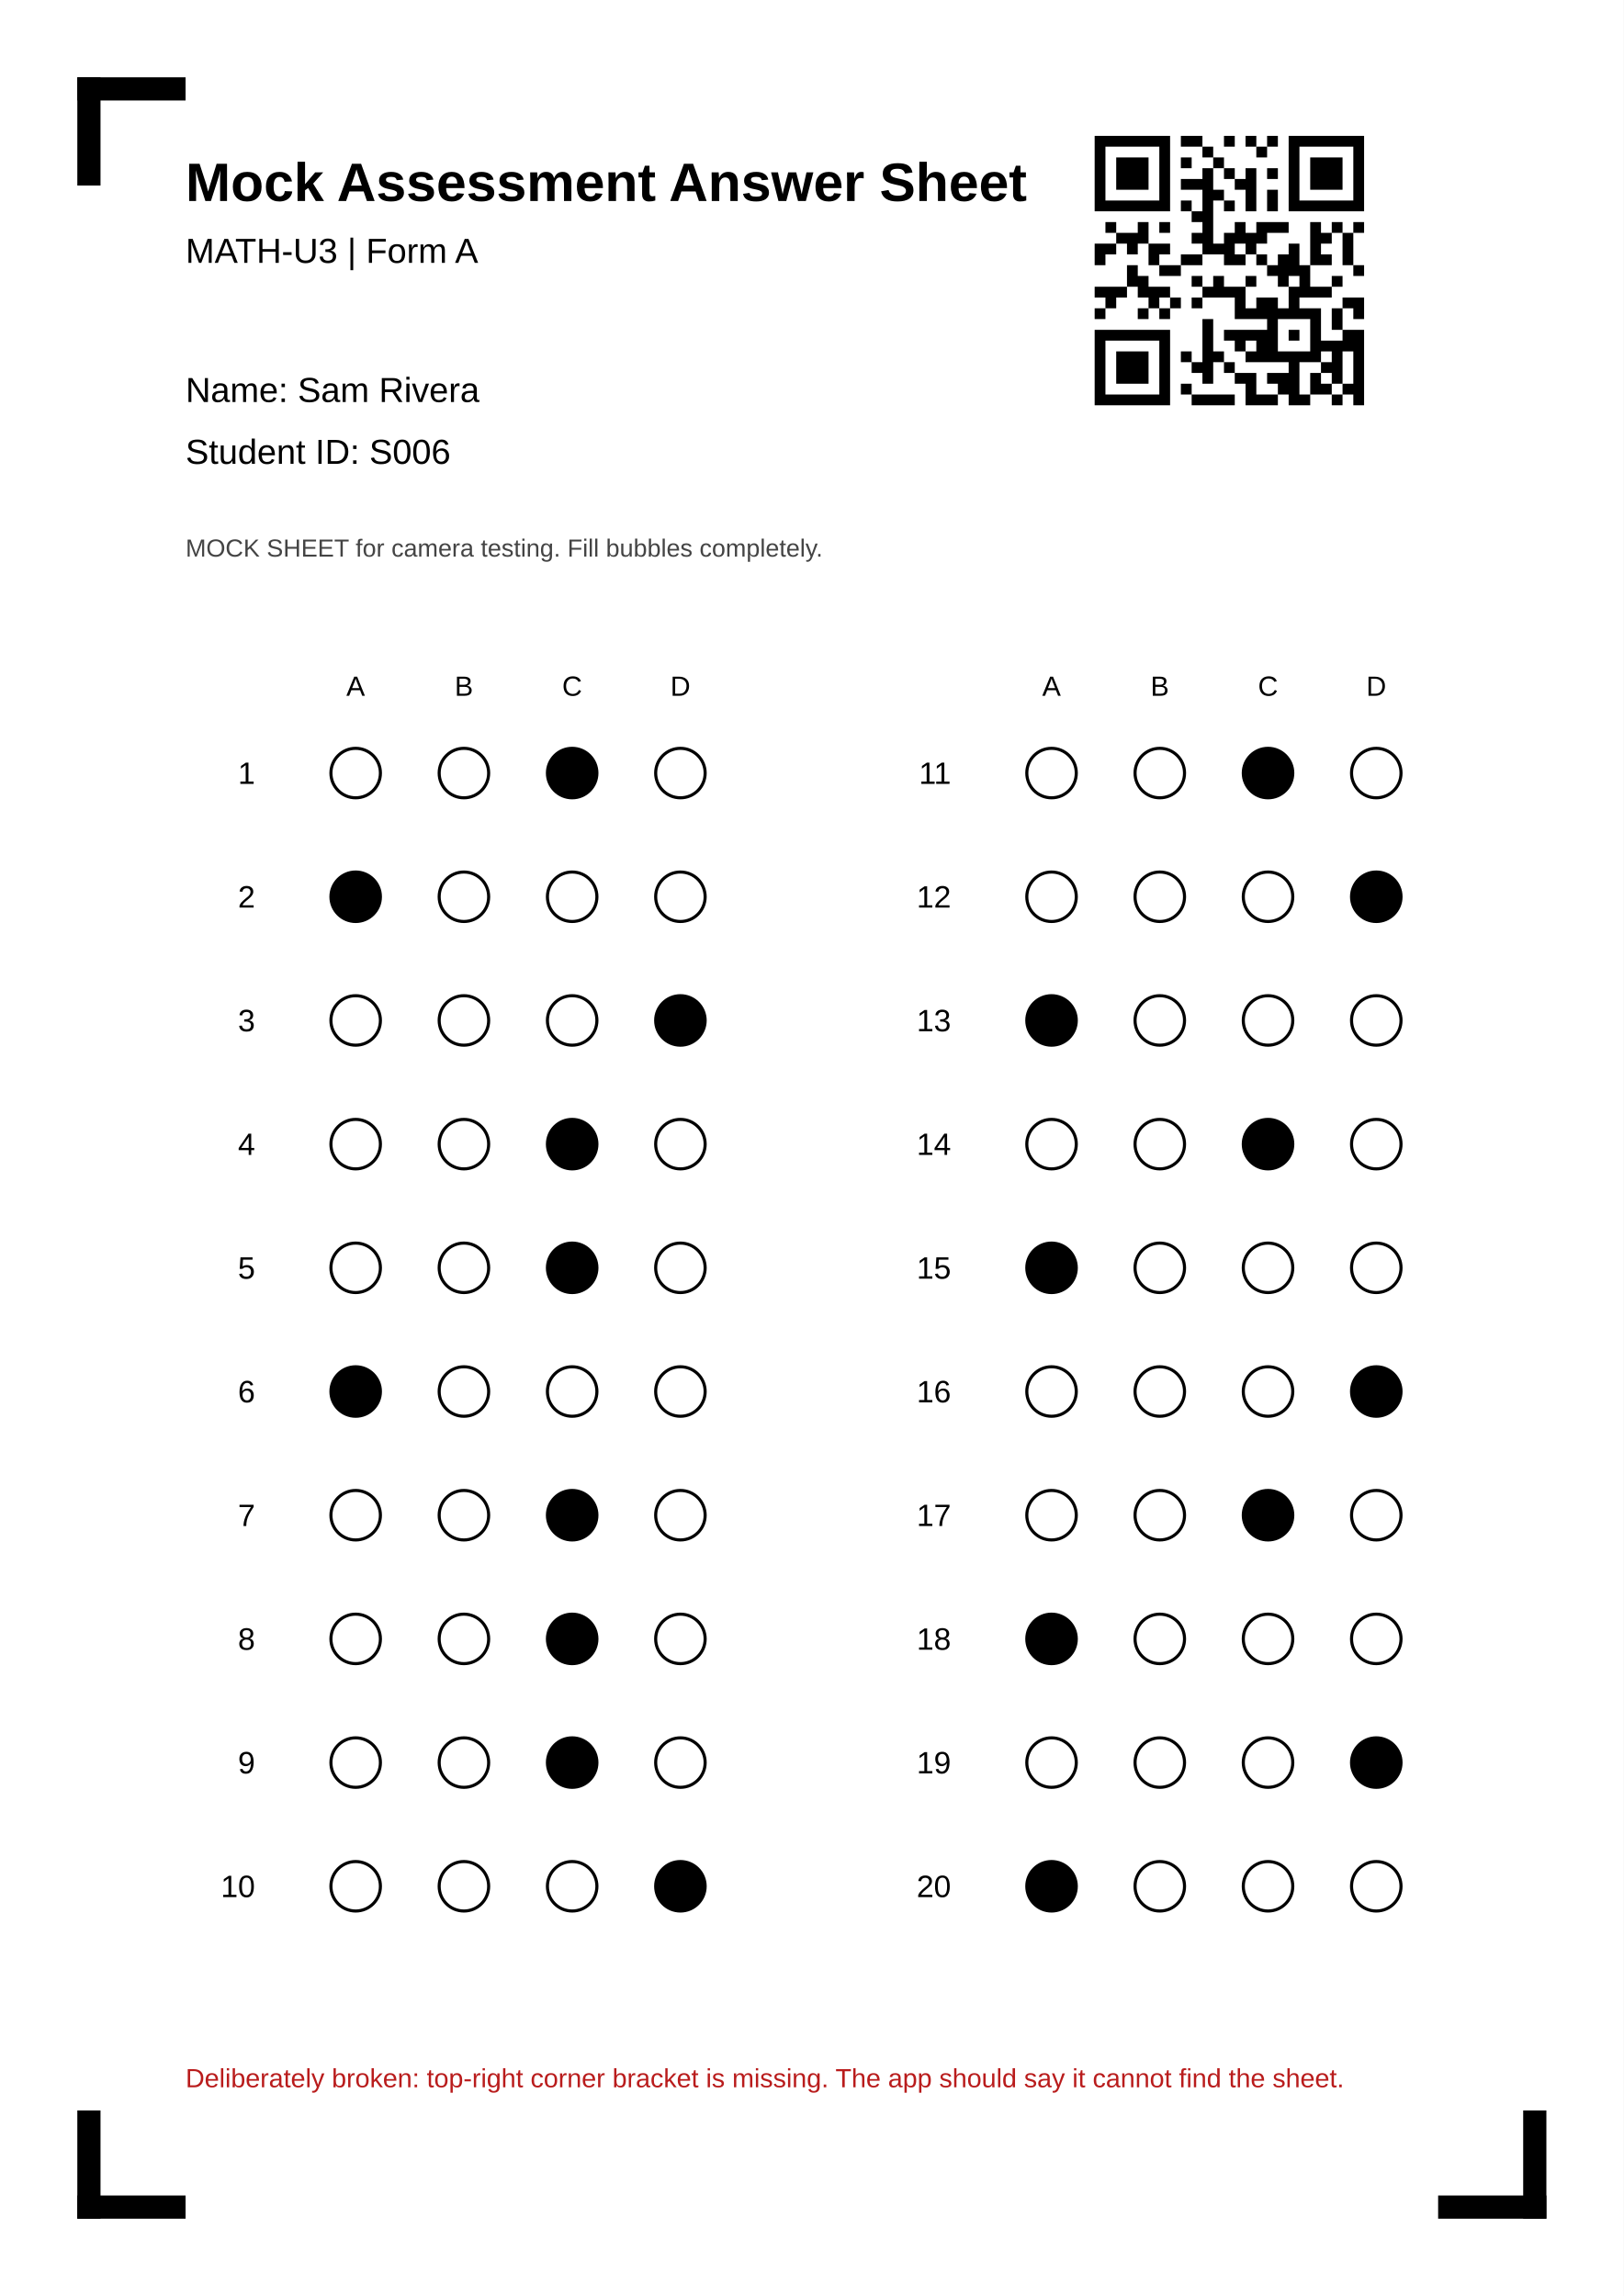
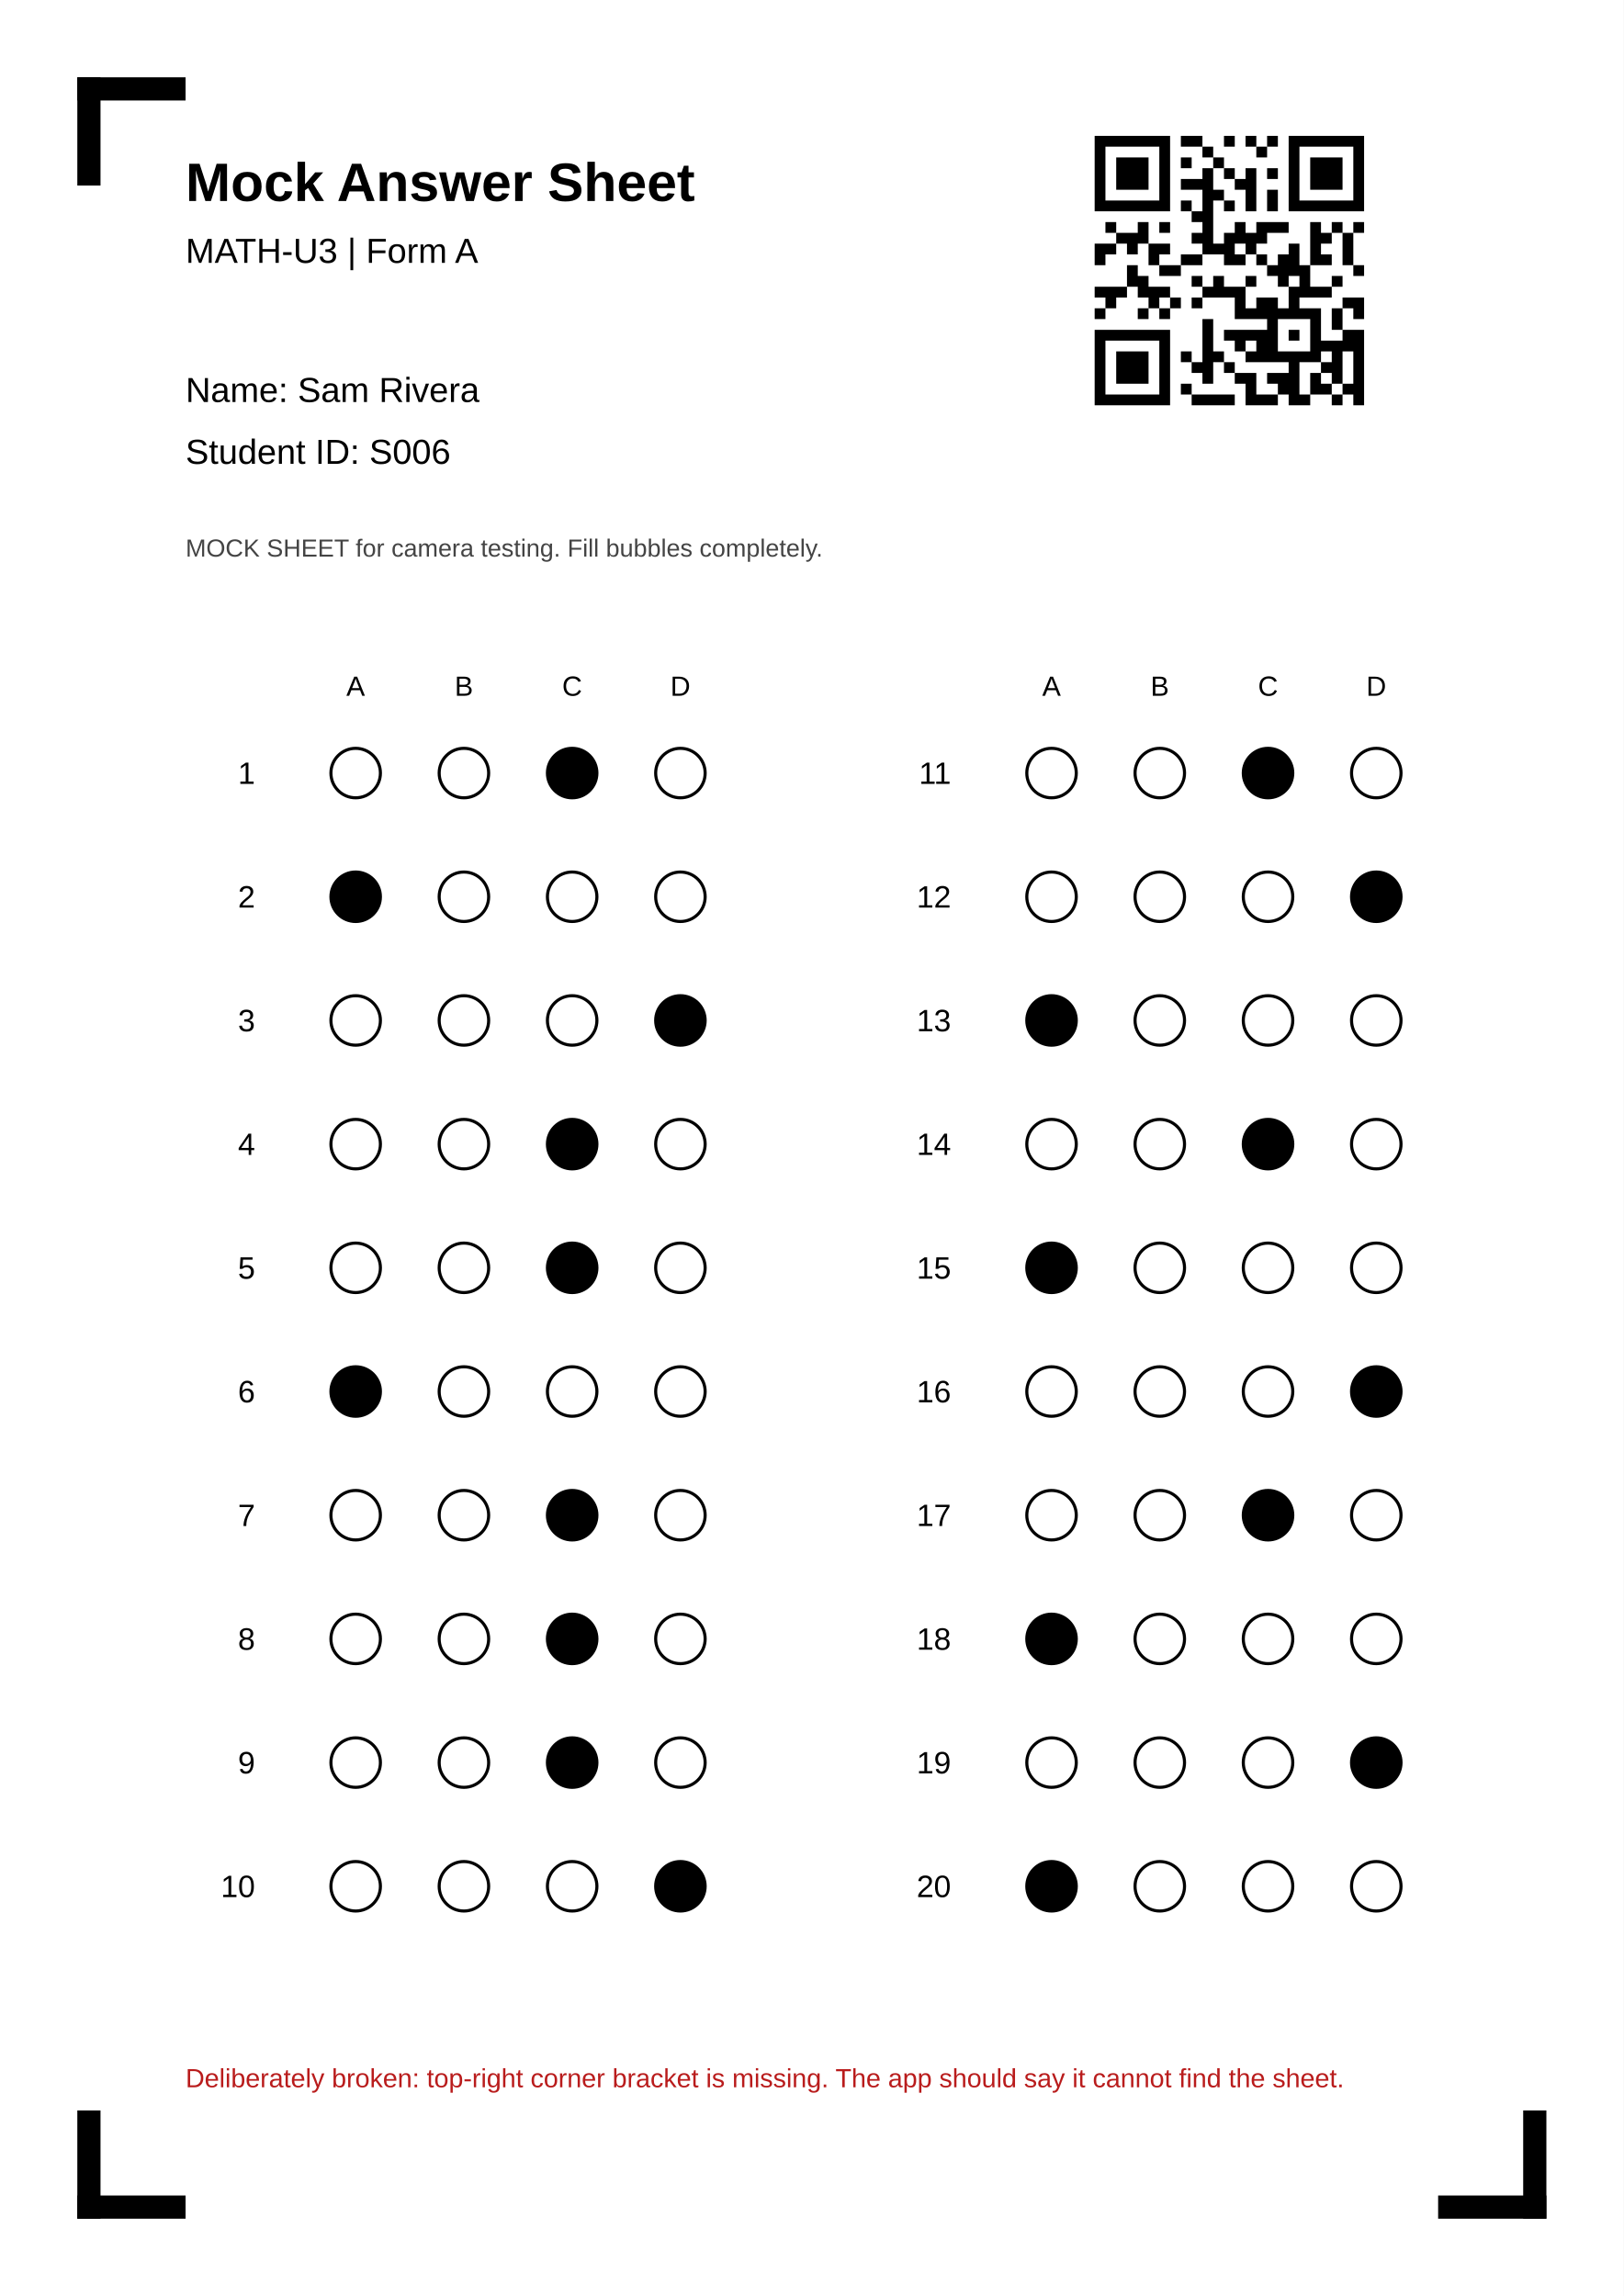
<svg xmlns="http://www.w3.org/2000/svg" width="210mm" height="297mm" viewBox="0 0 210 297" font-family="Arial, Helvetica, sans-serif">
  <rect width="210" height="297" fill="#fff" />
  <rect x="10" y="10" width="14" height="3" fill="#000" />
  <rect x="10" y="10" width="3" height="14" fill="#000" />
  <rect x="10" y="284" width="14" height="3" fill="#000" />
  <rect x="10" y="273" width="3" height="14" fill="#000" />
  <rect x="186" y="284" width="14" height="3" fill="#000" />
  <rect x="197" y="273" width="3" height="14" fill="#000" />
  <path fill="#000" d="M141.576 17.576h1.394v1.394h-1.394zM142.970 17.576h1.394v1.394h-1.394zM144.364 17.576h1.394v1.394h-1.394zM145.758 17.576h1.394v1.394h-1.394zM147.152 17.576h1.394v1.394h-1.394zM148.545 17.576h1.394v1.394h-1.394zM149.939 17.576h1.394v1.394h-1.394zM152.727 17.576h1.394v1.394h-1.394zM154.121 17.576h1.394v1.394h-1.394zM158.303 17.576h1.394v1.394h-1.394zM161.091 17.576h1.394v1.394h-1.394zM163.879 17.576h1.394v1.394h-1.394zM166.667 17.576h1.394v1.394h-1.394zM168.061 17.576h1.394v1.394h-1.394zM169.455 17.576h1.394v1.394h-1.394zM170.848 17.576h1.394v1.394h-1.394zM172.242 17.576h1.394v1.394h-1.394zM173.636 17.576h1.394v1.394h-1.394zM175.030 17.576h1.394v1.394h-1.394zM141.576 18.970h1.394v1.394h-1.394zM149.939 18.970h1.394v1.394h-1.394zM155.515 18.970h1.394v1.394h-1.394zM162.485 18.970h1.394v1.394h-1.394zM166.667 18.970h1.394v1.394h-1.394zM175.030 18.970h1.394v1.394h-1.394zM141.576 20.364h1.394v1.394h-1.394zM144.364 20.364h1.394v1.394h-1.394zM145.758 20.364h1.394v1.394h-1.394zM147.152 20.364h1.394v1.394h-1.394zM149.939 20.364h1.394v1.394h-1.394zM152.727 20.364h1.394v1.394h-1.394zM156.909 20.364h1.394v1.394h-1.394zM166.667 20.364h1.394v1.394h-1.394zM169.455 20.364h1.394v1.394h-1.394zM170.848 20.364h1.394v1.394h-1.394zM172.242 20.364h1.394v1.394h-1.394zM175.030 20.364h1.394v1.394h-1.394zM141.576 21.758h1.394v1.394h-1.394zM144.364 21.758h1.394v1.394h-1.394zM145.758 21.758h1.394v1.394h-1.394zM147.152 21.758h1.394v1.394h-1.394zM149.939 21.758h1.394v1.394h-1.394zM155.515 21.758h1.394v1.394h-1.394zM158.303 21.758h1.394v1.394h-1.394zM161.091 21.758h1.394v1.394h-1.394zM163.879 21.758h1.394v1.394h-1.394zM166.667 21.758h1.394v1.394h-1.394zM169.455 21.758h1.394v1.394h-1.394zM170.848 21.758h1.394v1.394h-1.394zM172.242 21.758h1.394v1.394h-1.394zM175.030 21.758h1.394v1.394h-1.394zM141.576 23.152h1.394v1.394h-1.394zM144.364 23.152h1.394v1.394h-1.394zM145.758 23.152h1.394v1.394h-1.394zM147.152 23.152h1.394v1.394h-1.394zM149.939 23.152h1.394v1.394h-1.394zM152.727 23.152h1.394v1.394h-1.394zM154.121 23.152h1.394v1.394h-1.394zM155.515 23.152h1.394v1.394h-1.394zM159.697 23.152h1.394v1.394h-1.394zM161.091 23.152h1.394v1.394h-1.394zM166.667 23.152h1.394v1.394h-1.394zM169.455 23.152h1.394v1.394h-1.394zM170.848 23.152h1.394v1.394h-1.394zM172.242 23.152h1.394v1.394h-1.394zM175.030 23.152h1.394v1.394h-1.394zM141.576 24.545h1.394v1.394h-1.394zM149.939 24.545h1.394v1.394h-1.394zM155.515 24.545h1.394v1.394h-1.394zM156.909 24.545h1.394v1.394h-1.394zM161.091 24.545h1.394v1.394h-1.394zM163.879 24.545h1.394v1.394h-1.394zM166.667 24.545h1.394v1.394h-1.394zM175.030 24.545h1.394v1.394h-1.394zM141.576 25.939h1.394v1.394h-1.394zM142.970 25.939h1.394v1.394h-1.394zM144.364 25.939h1.394v1.394h-1.394zM145.758 25.939h1.394v1.394h-1.394zM147.152 25.939h1.394v1.394h-1.394zM148.545 25.939h1.394v1.394h-1.394zM149.939 25.939h1.394v1.394h-1.394zM152.727 25.939h1.394v1.394h-1.394zM155.515 25.939h1.394v1.394h-1.394zM158.303 25.939h1.394v1.394h-1.394zM161.091 25.939h1.394v1.394h-1.394zM163.879 25.939h1.394v1.394h-1.394zM166.667 25.939h1.394v1.394h-1.394zM168.061 25.939h1.394v1.394h-1.394zM169.455 25.939h1.394v1.394h-1.394zM170.848 25.939h1.394v1.394h-1.394zM172.242 25.939h1.394v1.394h-1.394zM173.636 25.939h1.394v1.394h-1.394zM175.030 25.939h1.394v1.394h-1.394zM154.121 27.333h1.394v1.394h-1.394zM155.515 27.333h1.394v1.394h-1.394zM142.970 28.727h1.394v1.394h-1.394zM147.152 28.727h1.394v1.394h-1.394zM149.939 28.727h1.394v1.394h-1.394zM155.515 28.727h1.394v1.394h-1.394zM159.697 28.727h1.394v1.394h-1.394zM162.485 28.727h1.394v1.394h-1.394zM163.879 28.727h1.394v1.394h-1.394zM165.273 28.727h1.394v1.394h-1.394zM169.455 28.727h1.394v1.394h-1.394zM172.242 28.727h1.394v1.394h-1.394zM175.030 28.727h1.394v1.394h-1.394zM144.364 30.121h1.394v1.394h-1.394zM145.758 30.121h1.394v1.394h-1.394zM147.152 30.121h1.394v1.394h-1.394zM154.121 30.121h1.394v1.394h-1.394zM155.515 30.121h1.394v1.394h-1.394zM158.303 30.121h1.394v1.394h-1.394zM159.697 30.121h1.394v1.394h-1.394zM161.091 30.121h1.394v1.394h-1.394zM162.485 30.121h1.394v1.394h-1.394zM169.455 30.121h1.394v1.394h-1.394zM170.848 30.121h1.394v1.394h-1.394zM173.636 30.121h1.394v1.394h-1.394zM141.576 31.515h1.394v1.394h-1.394zM142.970 31.515h1.394v1.394h-1.394zM145.758 31.515h1.394v1.394h-1.394zM148.545 31.515h1.394v1.394h-1.394zM149.939 31.515h1.394v1.394h-1.394zM155.515 31.515h1.394v1.394h-1.394zM156.909 31.515h1.394v1.394h-1.394zM158.303 31.515h1.394v1.394h-1.394zM161.091 31.515h1.394v1.394h-1.394zM166.667 31.515h1.394v1.394h-1.394zM169.455 31.515h1.394v1.394h-1.394zM173.636 31.515h1.394v1.394h-1.394zM141.576 32.909h1.394v1.394h-1.394zM148.545 32.909h1.394v1.394h-1.394zM152.727 32.909h1.394v1.394h-1.394zM154.121 32.909h1.394v1.394h-1.394zM158.303 32.909h1.394v1.394h-1.394zM159.697 32.909h1.394v1.394h-1.394zM162.485 32.909h1.394v1.394h-1.394zM165.273 32.909h1.394v1.394h-1.394zM166.667 32.909h1.394v1.394h-1.394zM169.455 32.909h1.394v1.394h-1.394zM170.848 32.909h1.394v1.394h-1.394zM173.636 32.909h1.394v1.394h-1.394zM145.758 34.303h1.394v1.394h-1.394zM149.939 34.303h1.394v1.394h-1.394zM151.333 34.303h1.394v1.394h-1.394zM163.879 34.303h1.394v1.394h-1.394zM165.273 34.303h1.394v1.394h-1.394zM166.667 34.303h1.394v1.394h-1.394zM168.061 34.303h1.394v1.394h-1.394zM175.030 34.303h1.394v1.394h-1.394zM145.758 35.697h1.394v1.394h-1.394zM147.152 35.697h1.394v1.394h-1.394zM154.121 35.697h1.394v1.394h-1.394zM156.909 35.697h1.394v1.394h-1.394zM161.091 35.697h1.394v1.394h-1.394zM165.273 35.697h1.394v1.394h-1.394zM168.061 35.697h1.394v1.394h-1.394zM172.242 35.697h1.394v1.394h-1.394zM141.576 37.091h1.394v1.394h-1.394zM142.970 37.091h1.394v1.394h-1.394zM144.364 37.091h1.394v1.394h-1.394zM147.152 37.091h1.394v1.394h-1.394zM148.545 37.091h1.394v1.394h-1.394zM149.939 37.091h1.394v1.394h-1.394zM155.515 37.091h1.394v1.394h-1.394zM156.909 37.091h1.394v1.394h-1.394zM158.303 37.091h1.394v1.394h-1.394zM159.697 37.091h1.394v1.394h-1.394zM166.667 37.091h1.394v1.394h-1.394zM168.061 37.091h1.394v1.394h-1.394zM169.455 37.091h1.394v1.394h-1.394zM170.848 37.091h1.394v1.394h-1.394zM142.970 38.485h1.394v1.394h-1.394zM148.545 38.485h1.394v1.394h-1.394zM151.333 38.485h1.394v1.394h-1.394zM154.121 38.485h1.394v1.394h-1.394zM159.697 38.485h1.394v1.394h-1.394zM162.485 38.485h1.394v1.394h-1.394zM163.879 38.485h1.394v1.394h-1.394zM166.667 38.485h1.394v1.394h-1.394zM173.636 38.485h1.394v1.394h-1.394zM175.030 38.485h1.394v1.394h-1.394zM141.576 39.879h1.394v1.394h-1.394zM147.152 39.879h1.394v1.394h-1.394zM149.939 39.879h1.394v1.394h-1.394zM159.697 39.879h1.394v1.394h-1.394zM161.091 39.879h1.394v1.394h-1.394zM162.485 39.879h1.394v1.394h-1.394zM163.879 39.879h1.394v1.394h-1.394zM165.273 39.879h1.394v1.394h-1.394zM166.667 39.879h1.394v1.394h-1.394zM168.061 39.879h1.394v1.394h-1.394zM169.455 39.879h1.394v1.394h-1.394zM172.242 39.879h1.394v1.394h-1.394zM175.030 39.879h1.394v1.394h-1.394zM155.515 41.273h1.394v1.394h-1.394zM163.879 41.273h1.394v1.394h-1.394zM169.455 41.273h1.394v1.394h-1.394zM172.242 41.273h1.394v1.394h-1.394zM141.576 42.667h1.394v1.394h-1.394zM142.970 42.667h1.394v1.394h-1.394zM144.364 42.667h1.394v1.394h-1.394zM145.758 42.667h1.394v1.394h-1.394zM147.152 42.667h1.394v1.394h-1.394zM148.545 42.667h1.394v1.394h-1.394zM149.939 42.667h1.394v1.394h-1.394zM155.515 42.667h1.394v1.394h-1.394zM158.303 42.667h1.394v1.394h-1.394zM159.697 42.667h1.394v1.394h-1.394zM161.091 42.667h1.394v1.394h-1.394zM162.485 42.667h1.394v1.394h-1.394zM163.879 42.667h1.394v1.394h-1.394zM166.667 42.667h1.394v1.394h-1.394zM169.455 42.667h1.394v1.394h-1.394zM173.636 42.667h1.394v1.394h-1.394zM175.030 42.667h1.394v1.394h-1.394zM141.576 44.061h1.394v1.394h-1.394zM149.939 44.061h1.394v1.394h-1.394zM155.515 44.061h1.394v1.394h-1.394zM159.697 44.061h1.394v1.394h-1.394zM162.485 44.061h1.394v1.394h-1.394zM163.879 44.061h1.394v1.394h-1.394zM169.455 44.061h1.394v1.394h-1.394zM170.848 44.061h1.394v1.394h-1.394zM172.242 44.061h1.394v1.394h-1.394zM173.636 44.061h1.394v1.394h-1.394zM175.030 44.061h1.394v1.394h-1.394zM141.576 45.455h1.394v1.394h-1.394zM144.364 45.455h1.394v1.394h-1.394zM145.758 45.455h1.394v1.394h-1.394zM147.152 45.455h1.394v1.394h-1.394zM149.939 45.455h1.394v1.394h-1.394zM152.727 45.455h1.394v1.394h-1.394zM155.515 45.455h1.394v1.394h-1.394zM156.909 45.455h1.394v1.394h-1.394zM161.091 45.455h1.394v1.394h-1.394zM162.485 45.455h1.394v1.394h-1.394zM163.879 45.455h1.394v1.394h-1.394zM165.273 45.455h1.394v1.394h-1.394zM166.667 45.455h1.394v1.394h-1.394zM168.061 45.455h1.394v1.394h-1.394zM169.455 45.455h1.394v1.394h-1.394zM172.242 45.455h1.394v1.394h-1.394zM175.030 45.455h1.394v1.394h-1.394zM141.576 46.848h1.394v1.394h-1.394zM144.364 46.848h1.394v1.394h-1.394zM145.758 46.848h1.394v1.394h-1.394zM147.152 46.848h1.394v1.394h-1.394zM149.939 46.848h1.394v1.394h-1.394zM154.121 46.848h1.394v1.394h-1.394zM155.515 46.848h1.394v1.394h-1.394zM158.303 46.848h1.394v1.394h-1.394zM166.667 46.848h1.394v1.394h-1.394zM170.848 46.848h1.394v1.394h-1.394zM172.242 46.848h1.394v1.394h-1.394zM175.030 46.848h1.394v1.394h-1.394zM141.576 48.242h1.394v1.394h-1.394zM144.364 48.242h1.394v1.394h-1.394zM145.758 48.242h1.394v1.394h-1.394zM147.152 48.242h1.394v1.394h-1.394zM149.939 48.242h1.394v1.394h-1.394zM155.515 48.242h1.394v1.394h-1.394zM159.697 48.242h1.394v1.394h-1.394zM161.091 48.242h1.394v1.394h-1.394zM163.879 48.242h1.394v1.394h-1.394zM165.273 48.242h1.394v1.394h-1.394zM166.667 48.242h1.394v1.394h-1.394zM169.455 48.242h1.394v1.394h-1.394zM172.242 48.242h1.394v1.394h-1.394zM175.030 48.242h1.394v1.394h-1.394zM141.576 49.636h1.394v1.394h-1.394zM149.939 49.636h1.394v1.394h-1.394zM152.727 49.636h1.394v1.394h-1.394zM161.091 49.636h1.394v1.394h-1.394zM165.273 49.636h1.394v1.394h-1.394zM166.667 49.636h1.394v1.394h-1.394zM169.455 49.636h1.394v1.394h-1.394zM170.848 49.636h1.394v1.394h-1.394zM173.636 49.636h1.394v1.394h-1.394zM175.030 49.636h1.394v1.394h-1.394zM141.576 51.030h1.394v1.394h-1.394zM142.970 51.030h1.394v1.394h-1.394zM144.364 51.030h1.394v1.394h-1.394zM145.758 51.030h1.394v1.394h-1.394zM147.152 51.030h1.394v1.394h-1.394zM148.545 51.030h1.394v1.394h-1.394zM149.939 51.030h1.394v1.394h-1.394zM154.121 51.030h1.394v1.394h-1.394zM155.515 51.030h1.394v1.394h-1.394zM156.909 51.030h1.394v1.394h-1.394zM158.303 51.030h1.394v1.394h-1.394zM161.091 51.030h1.394v1.394h-1.394zM162.485 51.030h1.394v1.394h-1.394zM163.879 51.030h1.394v1.394h-1.394zM166.667 51.030h1.394v1.394h-1.394zM168.061 51.030h1.394v1.394h-1.394zM172.242 51.030h1.394v1.394h-1.394zM175.030 51.030h1.394v1.394h-1.394z" />
-   <text x="24" y="26" font-size="7" font-weight="bold">Mock Assessment Answer Sheet</text>
+   <text x="24" y="26" font-size="7" font-weight="bold">Mock Answer Sheet</text>
  <text x="24" y="34" font-size="4.5">MATH-U3  |  Form A</text>
  <text x="24" y="52" font-size="4.5">Name: Sam Rivera</text>
  <text x="24" y="60" font-size="4.5">Student ID: S006</text>
  <text x="24" y="72" font-size="3.2" fill="#444">MOCK SHEET for camera testing. Fill bubbles completely.</text>
  <text x="46" y="90" font-size="3.6" text-anchor="middle">A</text>
  <text x="60" y="90" font-size="3.6" text-anchor="middle">B</text>
  <text x="74" y="90" font-size="3.6" text-anchor="middle">C</text>
  <text x="88" y="90" font-size="3.6" text-anchor="middle">D</text>
  <text x="136" y="90" font-size="3.6" text-anchor="middle">A</text>
  <text x="150" y="90" font-size="3.6" text-anchor="middle">B</text>
  <text x="164" y="90" font-size="3.6" text-anchor="middle">C</text>
  <text x="178" y="90" font-size="3.6" text-anchor="middle">D</text>
  <circle cx="46" cy="100" r="3.2" fill="none" stroke="#000" stroke-width="0.4" />
  <text x="33" y="101.4" font-size="4" text-anchor="end">1</text>
  <circle cx="60" cy="100" r="3.2" fill="none" stroke="#000" stroke-width="0.4" />
  <circle cx="74" cy="100" r="3.2" fill="#000" stroke="#000" stroke-width="0.4" />
  <circle cx="88" cy="100" r="3.2" fill="none" stroke="#000" stroke-width="0.4" />
  <circle cx="46" cy="116" r="3.2" fill="#000" stroke="#000" stroke-width="0.4" />
  <text x="33" y="117.4" font-size="4" text-anchor="end">2</text>
  <circle cx="60" cy="116" r="3.2" fill="none" stroke="#000" stroke-width="0.4" />
  <circle cx="74" cy="116" r="3.2" fill="none" stroke="#000" stroke-width="0.4" />
  <circle cx="88" cy="116" r="3.2" fill="none" stroke="#000" stroke-width="0.4" />
  <circle cx="46" cy="132" r="3.2" fill="none" stroke="#000" stroke-width="0.4" />
  <text x="33" y="133.4" font-size="4" text-anchor="end">3</text>
  <circle cx="60" cy="132" r="3.2" fill="none" stroke="#000" stroke-width="0.4" />
  <circle cx="74" cy="132" r="3.2" fill="none" stroke="#000" stroke-width="0.4" />
  <circle cx="88" cy="132" r="3.2" fill="#000" stroke="#000" stroke-width="0.4" />
  <circle cx="46" cy="148" r="3.2" fill="none" stroke="#000" stroke-width="0.4" />
  <text x="33" y="149.4" font-size="4" text-anchor="end">4</text>
  <circle cx="60" cy="148" r="3.2" fill="none" stroke="#000" stroke-width="0.4" />
  <circle cx="74" cy="148" r="3.2" fill="#000" stroke="#000" stroke-width="0.4" />
  <circle cx="88" cy="148" r="3.2" fill="none" stroke="#000" stroke-width="0.4" />
  <circle cx="46" cy="164" r="3.2" fill="none" stroke="#000" stroke-width="0.4" />
  <text x="33" y="165.4" font-size="4" text-anchor="end">5</text>
  <circle cx="60" cy="164" r="3.2" fill="none" stroke="#000" stroke-width="0.4" />
  <circle cx="74" cy="164" r="3.2" fill="#000" stroke="#000" stroke-width="0.4" />
  <circle cx="88" cy="164" r="3.2" fill="none" stroke="#000" stroke-width="0.4" />
  <circle cx="46" cy="180" r="3.2" fill="#000" stroke="#000" stroke-width="0.4" />
  <text x="33" y="181.4" font-size="4" text-anchor="end">6</text>
  <circle cx="60" cy="180" r="3.2" fill="none" stroke="#000" stroke-width="0.4" />
  <circle cx="74" cy="180" r="3.2" fill="none" stroke="#000" stroke-width="0.4" />
  <circle cx="88" cy="180" r="3.2" fill="none" stroke="#000" stroke-width="0.4" />
  <circle cx="46" cy="196" r="3.2" fill="none" stroke="#000" stroke-width="0.4" />
  <text x="33" y="197.4" font-size="4" text-anchor="end">7</text>
  <circle cx="60" cy="196" r="3.2" fill="none" stroke="#000" stroke-width="0.4" />
  <circle cx="74" cy="196" r="3.2" fill="#000" stroke="#000" stroke-width="0.4" />
  <circle cx="88" cy="196" r="3.2" fill="none" stroke="#000" stroke-width="0.4" />
  <circle cx="46" cy="212" r="3.2" fill="none" stroke="#000" stroke-width="0.4" />
  <text x="33" y="213.4" font-size="4" text-anchor="end">8</text>
  <circle cx="60" cy="212" r="3.2" fill="none" stroke="#000" stroke-width="0.4" />
  <circle cx="74" cy="212" r="3.2" fill="#000" stroke="#000" stroke-width="0.4" />
  <circle cx="88" cy="212" r="3.2" fill="none" stroke="#000" stroke-width="0.4" />
  <circle cx="46" cy="228" r="3.2" fill="none" stroke="#000" stroke-width="0.4" />
  <text x="33" y="229.4" font-size="4" text-anchor="end">9</text>
  <circle cx="60" cy="228" r="3.2" fill="none" stroke="#000" stroke-width="0.4" />
  <circle cx="74" cy="228" r="3.2" fill="#000" stroke="#000" stroke-width="0.4" />
  <circle cx="88" cy="228" r="3.2" fill="none" stroke="#000" stroke-width="0.4" />
  <circle cx="46" cy="244" r="3.2" fill="none" stroke="#000" stroke-width="0.4" />
  <text x="33" y="245.4" font-size="4" text-anchor="end">10</text>
  <circle cx="60" cy="244" r="3.2" fill="none" stroke="#000" stroke-width="0.4" />
  <circle cx="74" cy="244" r="3.2" fill="none" stroke="#000" stroke-width="0.4" />
  <circle cx="88" cy="244" r="3.2" fill="#000" stroke="#000" stroke-width="0.4" />
  <circle cx="136" cy="100" r="3.2" fill="none" stroke="#000" stroke-width="0.4" />
  <text x="123" y="101.4" font-size="4" text-anchor="end">11</text>
  <circle cx="150" cy="100" r="3.2" fill="none" stroke="#000" stroke-width="0.4" />
  <circle cx="164" cy="100" r="3.2" fill="#000" stroke="#000" stroke-width="0.4" />
  <circle cx="178" cy="100" r="3.2" fill="none" stroke="#000" stroke-width="0.4" />
  <circle cx="136" cy="116" r="3.2" fill="none" stroke="#000" stroke-width="0.4" />
  <text x="123" y="117.4" font-size="4" text-anchor="end">12</text>
  <circle cx="150" cy="116" r="3.2" fill="none" stroke="#000" stroke-width="0.4" />
  <circle cx="164" cy="116" r="3.2" fill="none" stroke="#000" stroke-width="0.4" />
  <circle cx="178" cy="116" r="3.2" fill="#000" stroke="#000" stroke-width="0.4" />
  <circle cx="136" cy="132" r="3.2" fill="#000" stroke="#000" stroke-width="0.4" />
  <text x="123" y="133.4" font-size="4" text-anchor="end">13</text>
  <circle cx="150" cy="132" r="3.2" fill="none" stroke="#000" stroke-width="0.4" />
  <circle cx="164" cy="132" r="3.2" fill="none" stroke="#000" stroke-width="0.4" />
  <circle cx="178" cy="132" r="3.2" fill="none" stroke="#000" stroke-width="0.4" />
  <circle cx="136" cy="148" r="3.2" fill="none" stroke="#000" stroke-width="0.4" />
  <text x="123" y="149.4" font-size="4" text-anchor="end">14</text>
  <circle cx="150" cy="148" r="3.2" fill="none" stroke="#000" stroke-width="0.4" />
  <circle cx="164" cy="148" r="3.2" fill="#000" stroke="#000" stroke-width="0.4" />
  <circle cx="178" cy="148" r="3.2" fill="none" stroke="#000" stroke-width="0.4" />
  <circle cx="136" cy="164" r="3.2" fill="#000" stroke="#000" stroke-width="0.4" />
  <text x="123" y="165.4" font-size="4" text-anchor="end">15</text>
  <circle cx="150" cy="164" r="3.2" fill="none" stroke="#000" stroke-width="0.4" />
  <circle cx="164" cy="164" r="3.2" fill="none" stroke="#000" stroke-width="0.4" />
  <circle cx="178" cy="164" r="3.2" fill="none" stroke="#000" stroke-width="0.4" />
  <circle cx="136" cy="180" r="3.2" fill="none" stroke="#000" stroke-width="0.4" />
  <text x="123" y="181.4" font-size="4" text-anchor="end">16</text>
  <circle cx="150" cy="180" r="3.2" fill="none" stroke="#000" stroke-width="0.4" />
  <circle cx="164" cy="180" r="3.2" fill="none" stroke="#000" stroke-width="0.4" />
  <circle cx="178" cy="180" r="3.2" fill="#000" stroke="#000" stroke-width="0.4" />
  <circle cx="136" cy="196" r="3.2" fill="none" stroke="#000" stroke-width="0.4" />
  <text x="123" y="197.4" font-size="4" text-anchor="end">17</text>
  <circle cx="150" cy="196" r="3.2" fill="none" stroke="#000" stroke-width="0.4" />
  <circle cx="164" cy="196" r="3.2" fill="#000" stroke="#000" stroke-width="0.4" />
  <circle cx="178" cy="196" r="3.2" fill="none" stroke="#000" stroke-width="0.4" />
  <circle cx="136" cy="212" r="3.2" fill="#000" stroke="#000" stroke-width="0.4" />
  <text x="123" y="213.4" font-size="4" text-anchor="end">18</text>
  <circle cx="150" cy="212" r="3.2" fill="none" stroke="#000" stroke-width="0.4" />
  <circle cx="164" cy="212" r="3.2" fill="none" stroke="#000" stroke-width="0.4" />
  <circle cx="178" cy="212" r="3.2" fill="none" stroke="#000" stroke-width="0.4" />
  <circle cx="136" cy="228" r="3.2" fill="none" stroke="#000" stroke-width="0.4" />
  <text x="123" y="229.4" font-size="4" text-anchor="end">19</text>
  <circle cx="150" cy="228" r="3.2" fill="none" stroke="#000" stroke-width="0.4" />
  <circle cx="164" cy="228" r="3.2" fill="none" stroke="#000" stroke-width="0.4" />
  <circle cx="178" cy="228" r="3.2" fill="#000" stroke="#000" stroke-width="0.4" />
  <circle cx="136" cy="244" r="3.2" fill="#000" stroke="#000" stroke-width="0.4" />
  <text x="123" y="245.4" font-size="4" text-anchor="end">20</text>
  <circle cx="150" cy="244" r="3.2" fill="none" stroke="#000" stroke-width="0.4" />
  <circle cx="164" cy="244" r="3.2" fill="none" stroke="#000" stroke-width="0.4" />
  <circle cx="178" cy="244" r="3.2" fill="none" stroke="#000" stroke-width="0.4" />
  <text x="24" y="270" font-size="3.4" fill="#b91c1c">Deliberately broken: top-right corner bracket is missing. The app should say it cannot find the sheet.</text>
</svg>
